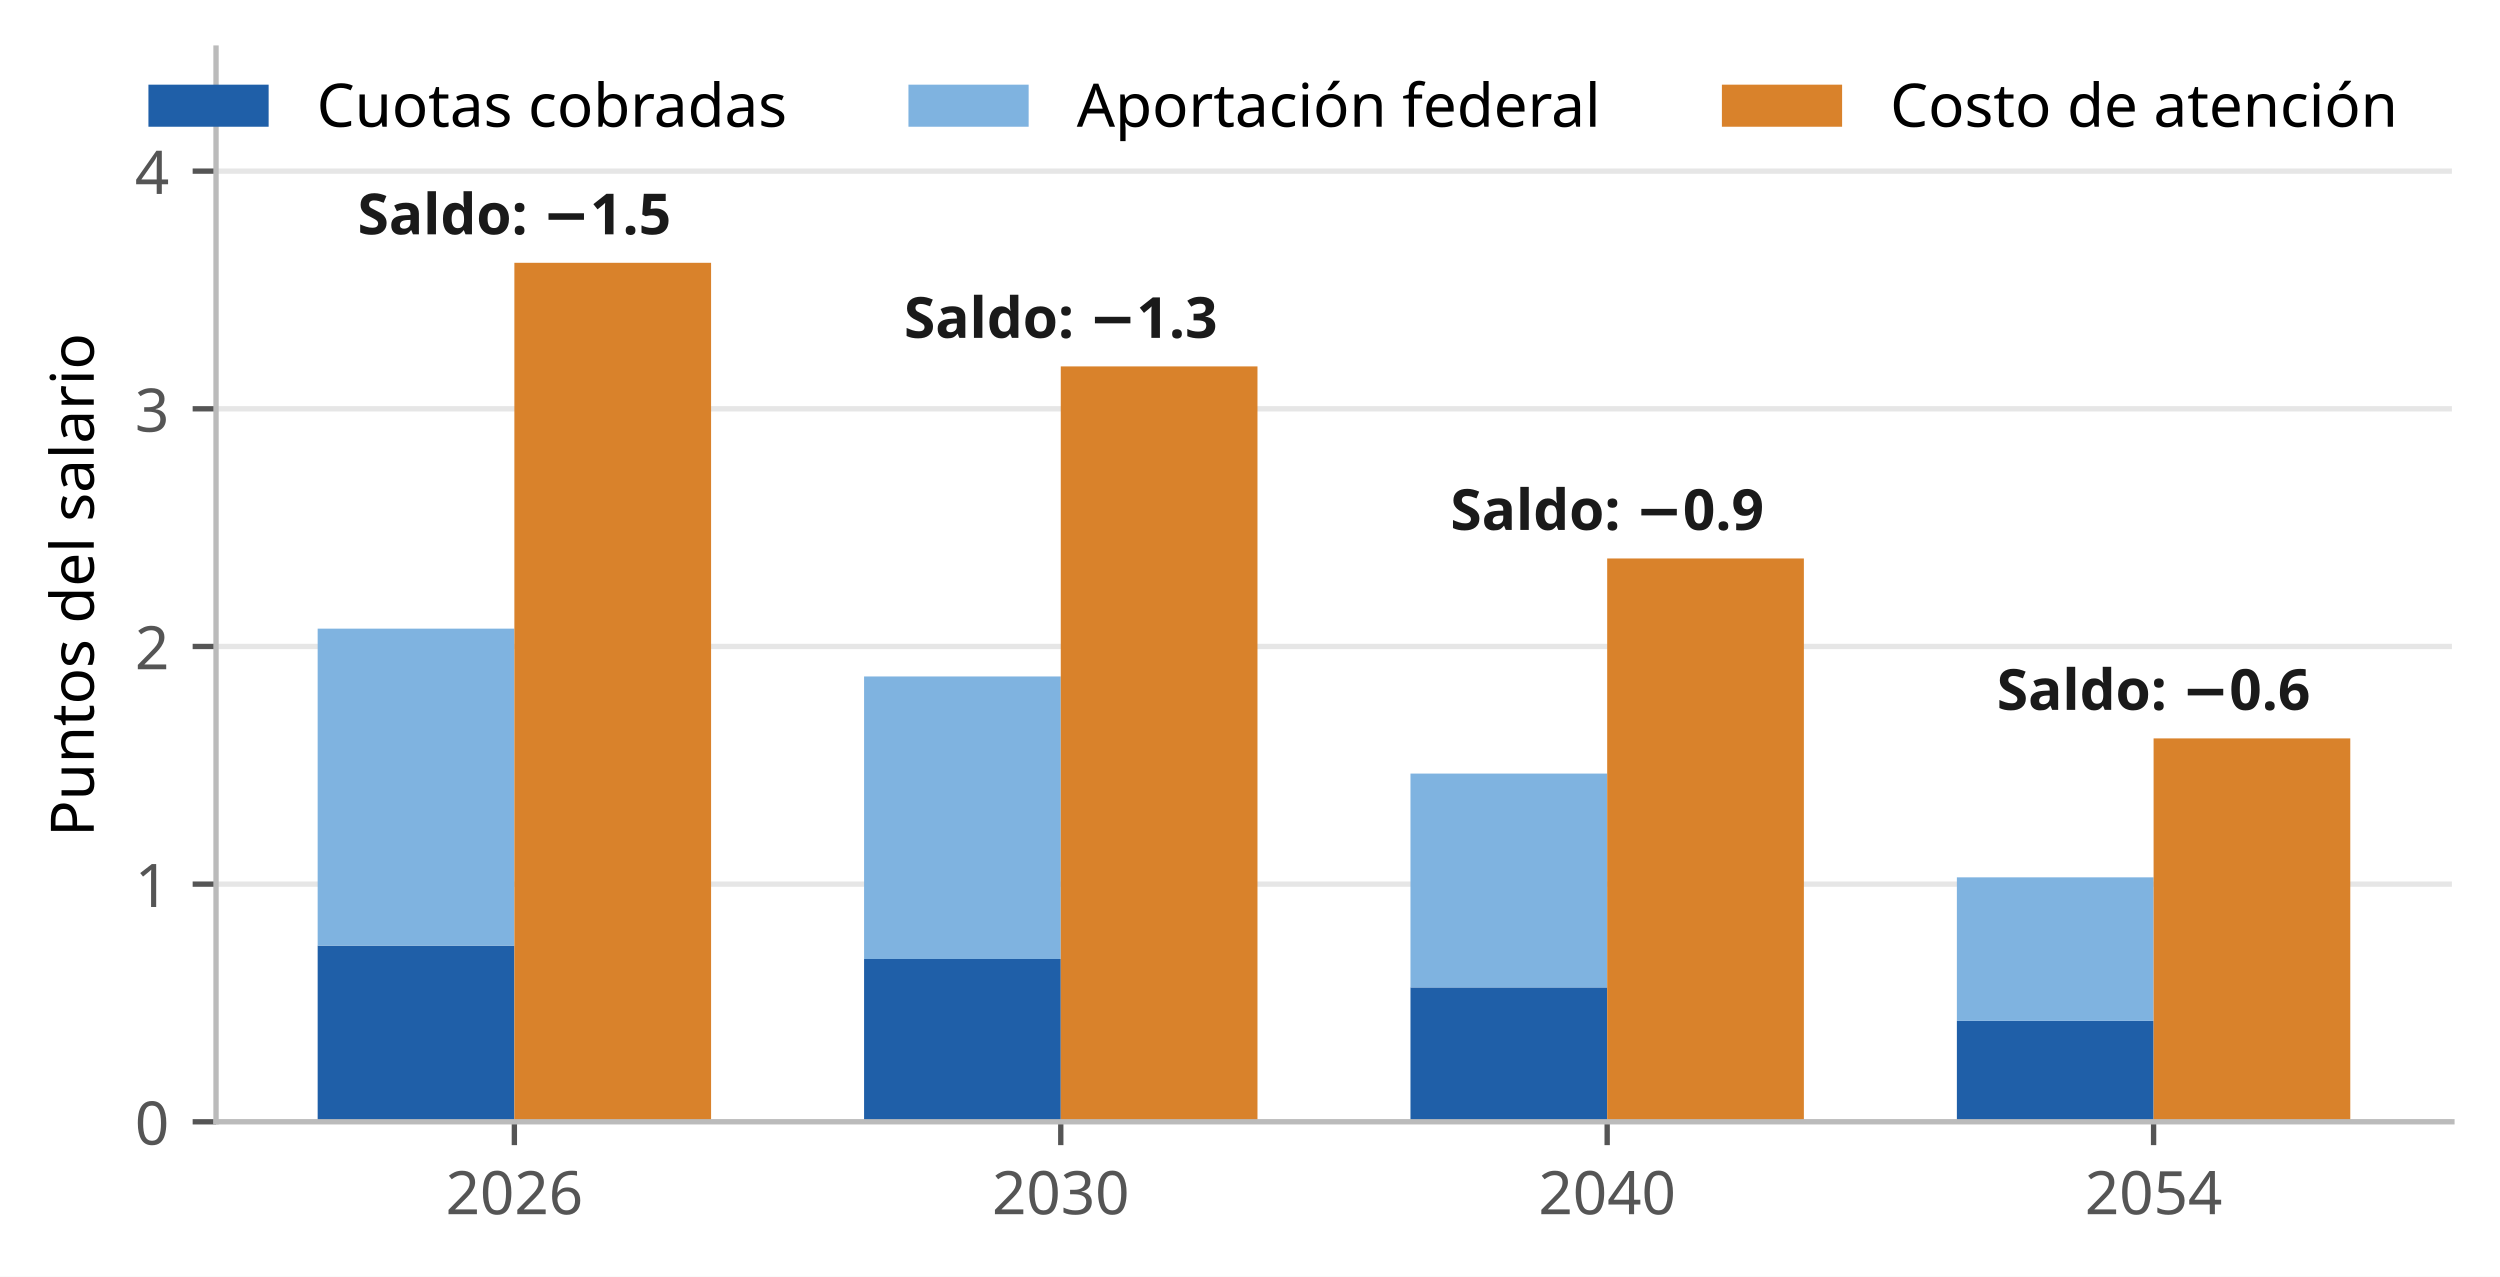
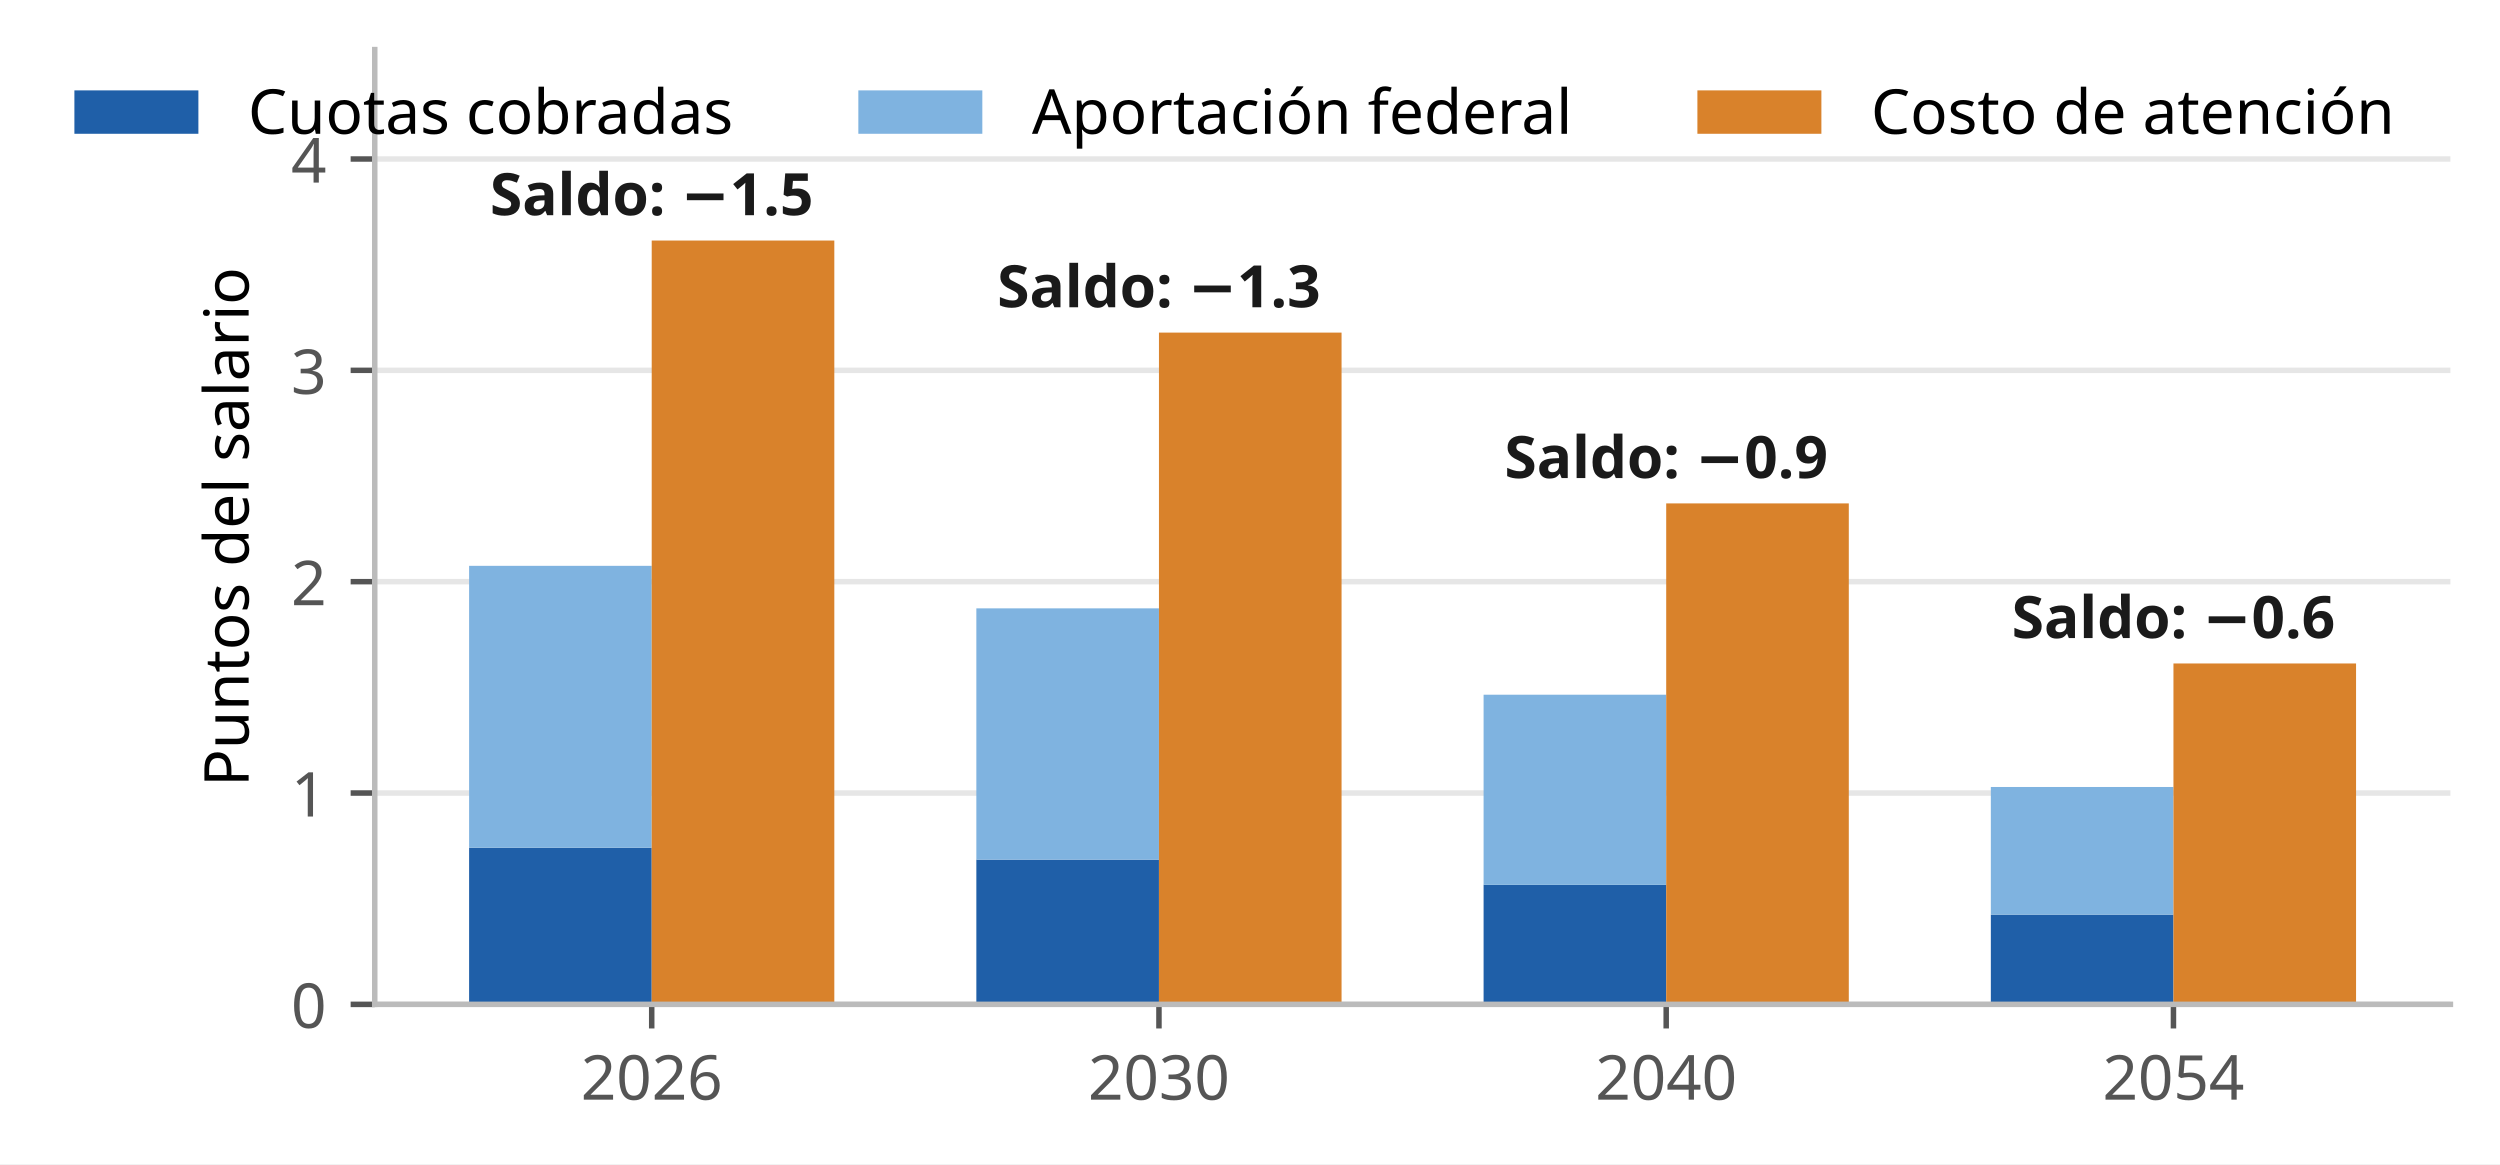
- <svg xmlns="http://www.w3.org/2000/svg" xmlns:xlink="http://www.w3.org/1999/xlink" width="374.348pt" height="191.176pt" viewBox="0 0 374.348 191.176" version="1.1">
+ <svg xmlns="http://www.w3.org/2000/svg" xmlns:xlink="http://www.w3.org/1999/xlink" width="362.922pt" height="169pt" viewBox="0 0 362.922 169" version="1.1">
  <defs>
    <style type="text/css">*{stroke-linejoin: round; stroke-linecap: butt}</style>
  </defs>
  <g id="figure_1">
    <g id="patch_1">
-       <path d="M 0 191.176  L 374.348 191.176  L 374.348 0  L 0 0  z " style="fill: #ffffff" />
+       <path d="M 0 169  L 362.922 169  L 362.922 0  L 0 0  z " style="fill: #ffffff" />
    </g>
    <g id="axes_1">
      <g id="patch_2">
-         <path d="M 32.348 167.976  L 367.148 167.976  L 367.148 7.2  L 32.348 7.2  z " style="fill: #ffffff" />
+         <path d="M 54.402 145.8  L 355.722 145.8  L 355.722 7.2  L 54.402 7.2  z " style="fill: #ffffff" />
      </g>
      <g id="matplotlib.axis_1">
        <g id="xtick_1">
          <g id="line2d_1">
            <defs>
-               <path id="m6173f96957" d="M 0 0  L 0 3.5  " style="stroke: #555555; stroke-width: 0.8" />
+               <path id="m4bcbce6b6c" d="M 0 0  L 0 3.5  " style="stroke: #555555; stroke-width: 0.8" />
            </defs>
            <g>
-               <use xlink:href="#m6173f96957" x="77.021" y="167.976" style="fill: #555555; stroke: #555555; stroke-width: 0.8" />
+               <use xlink:href="#m4bcbce6b6c" x="94.608" y="145.8" style="fill: #555555; stroke: #555555; stroke-width: 0.8" />
            </g>
          </g>
          <g id="text_1">
-             <text style="font-size: 9px; font-family: 'Noto Sans', 'DejaVu Sans'; text-anchor: middle; fill: #555555" x="77.021" y="181.816" transform="rotate(-0 77.02101 181.816)">2026</text>
+             <text style="font-size: 9px; font-family: 'Noto Sans', 'DejaVu Sans'; text-anchor: middle; fill: #555555" x="94.608" y="159.64" transform="rotate(-0 94.60764 159.64)">2026</text>
          </g>
        </g>
        <g id="xtick_2">
          <g id="line2d_2">
            <g>
-               <use xlink:href="#m6173f96957" x="158.839" y="167.976" style="fill: #555555; stroke: #555555; stroke-width: 0.8" />
+               <use xlink:href="#m4bcbce6b6c" x="168.244" y="145.8" style="fill: #555555; stroke: #555555; stroke-width: 0.8" />
            </g>
          </g>
          <g id="text_2">
-             <text style="font-size: 9px; font-family: 'Noto Sans', 'DejaVu Sans'; text-anchor: middle; fill: #555555" x="158.839" y="181.816" transform="rotate(-0 158.8392 181.816)">2030</text>
+             <text style="font-size: 9px; font-family: 'Noto Sans', 'DejaVu Sans'; text-anchor: middle; fill: #555555" x="168.244" y="159.64" transform="rotate(-0 168.244 159.64)">2030</text>
          </g>
        </g>
        <g id="xtick_3">
          <g id="line2d_3">
            <g>
-               <use xlink:href="#m6173f96957" x="240.657" y="167.976" style="fill: #555555; stroke: #555555; stroke-width: 0.8" />
+               <use xlink:href="#m4bcbce6b6c" x="241.88" y="145.8" style="fill: #555555; stroke: #555555; stroke-width: 0.8" />
            </g>
          </g>
          <g id="text_3">
-             <text style="font-size: 9px; font-family: 'Noto Sans', 'DejaVu Sans'; text-anchor: middle; fill: #555555" x="240.657" y="181.816" transform="rotate(-0 240.6574 181.816)">2040</text>
+             <text style="font-size: 9px; font-family: 'Noto Sans', 'DejaVu Sans'; text-anchor: middle; fill: #555555" x="241.88" y="159.64" transform="rotate(-0 241.8804 159.64)">2040</text>
          </g>
        </g>
        <g id="xtick_4">
          <g id="line2d_4">
            <g>
-               <use xlink:href="#m6173f96957" x="322.476" y="167.976" style="fill: #555555; stroke: #555555; stroke-width: 0.8" />
+               <use xlink:href="#m4bcbce6b6c" x="315.517" y="145.8" style="fill: #555555; stroke: #555555; stroke-width: 0.8" />
            </g>
          </g>
          <g id="text_4">
-             <text style="font-size: 9px; font-family: 'Noto Sans', 'DejaVu Sans'; text-anchor: middle; fill: #555555" x="322.476" y="181.816" transform="rotate(-0 322.4756 181.816)">2054</text>
+             <text style="font-size: 9px; font-family: 'Noto Sans', 'DejaVu Sans'; text-anchor: middle; fill: #555555" x="315.517" y="159.64" transform="rotate(-0 315.5167 159.64)">2054</text>
          </g>
        </g>
      </g>
      <g id="matplotlib.axis_2">
        <g id="ytick_1">
          <g id="line2d_5">
-             <path d="M 32.348 167.976  L 367.148 167.976  " clip-path="url(#p0ad601123d)" style="fill: none; stroke: #e6e6e6; stroke-width: 0.8; stroke-linecap: square" />
+             <path d="M 54.402 145.8  L 355.722 145.8  " clip-path="url(#p9be5533f47)" style="fill: none; stroke: #e6e6e6; stroke-width: 0.8; stroke-linecap: square" />
          </g>
          <g id="line2d_6">
            <defs>
-               <path id="me0f562322f" d="M 0 0  L -3.5 0  " style="stroke: #555555; stroke-width: 0.8" />
+               <path id="ma3f25f04eb" d="M 0 0  L -3.5 0  " style="stroke: #555555; stroke-width: 0.8" />
            </defs>
            <g>
-               <use xlink:href="#me0f562322f" x="32.348" y="167.976" style="fill: #555555; stroke: #555555; stroke-width: 0.8" />
+               <use xlink:href="#ma3f25f04eb" x="54.402" y="145.8" style="fill: #555555; stroke: #555555; stroke-width: 0.8" />
            </g>
          </g>
          <g id="text_5">
-             <text style="font-size: 9px; font-family: 'Noto Sans', 'DejaVu Sans'; text-anchor: end; fill: #555555" x="25.348" y="171.396" transform="rotate(-0 25.34828 171.396)">0</text>
+             <text style="font-size: 9px; font-family: 'Noto Sans', 'DejaVu Sans'; text-anchor: end; fill: #555555" x="47.402" y="149.22" transform="rotate(-0 47.40219 149.22)">0</text>
          </g>
        </g>
        <g id="ytick_2">
          <g id="line2d_7">
-             <path d="M 32.348 132.388  L 367.148 132.388  " clip-path="url(#p0ad601123d)" style="fill: none; stroke: #e6e6e6; stroke-width: 0.8; stroke-linecap: square" />
+             <path d="M 54.402 115.121  L 355.722 115.121  " clip-path="url(#p9be5533f47)" style="fill: none; stroke: #e6e6e6; stroke-width: 0.8; stroke-linecap: square" />
          </g>
          <g id="line2d_8">
            <g>
-               <use xlink:href="#me0f562322f" x="32.348" y="132.388" style="fill: #555555; stroke: #555555; stroke-width: 0.8" />
+               <use xlink:href="#ma3f25f04eb" x="54.402" y="115.121" style="fill: #555555; stroke: #555555; stroke-width: 0.8" />
            </g>
          </g>
          <g id="text_6">
-             <text style="font-size: 9px; font-family: 'Noto Sans', 'DejaVu Sans'; text-anchor: end; fill: #555555" x="25.348" y="135.808" transform="rotate(-0 25.34828 135.808)">1</text>
+             <text style="font-size: 9px; font-family: 'Noto Sans', 'DejaVu Sans'; text-anchor: end; fill: #555555" x="47.402" y="118.541" transform="rotate(-0 47.40219 118.5407)">1</text>
          </g>
        </g>
        <g id="ytick_3">
          <g id="line2d_9">
-             <path d="M 32.348 96.8  L 367.148 96.8  " clip-path="url(#p0ad601123d)" style="fill: none; stroke: #e6e6e6; stroke-width: 0.8; stroke-linecap: square" />
+             <path d="M 54.402 84.441  L 355.722 84.441  " clip-path="url(#p9be5533f47)" style="fill: none; stroke: #e6e6e6; stroke-width: 0.8; stroke-linecap: square" />
          </g>
          <g id="line2d_10">
            <g>
-               <use xlink:href="#me0f562322f" x="32.348" y="96.8" style="fill: #555555; stroke: #555555; stroke-width: 0.8" />
+               <use xlink:href="#ma3f25f04eb" x="54.402" y="84.441" style="fill: #555555; stroke: #555555; stroke-width: 0.8" />
            </g>
          </g>
          <g id="text_7">
-             <text style="font-size: 9px; font-family: 'Noto Sans', 'DejaVu Sans'; text-anchor: end; fill: #555555" x="25.348" y="100.22" transform="rotate(-0 25.34828 100.22)">2</text>
+             <text style="font-size: 9px; font-family: 'Noto Sans', 'DejaVu Sans'; text-anchor: end; fill: #555555" x="47.402" y="87.861" transform="rotate(-0 47.40219 87.86141)">2</text>
          </g>
        </g>
        <g id="ytick_4">
          <g id="line2d_11">
-             <path d="M 32.348 61.212  L 367.148 61.212  " clip-path="url(#p0ad601123d)" style="fill: none; stroke: #e6e6e6; stroke-width: 0.8; stroke-linecap: square" />
+             <path d="M 54.402 53.762  L 355.722 53.762  " clip-path="url(#p9be5533f47)" style="fill: none; stroke: #e6e6e6; stroke-width: 0.8; stroke-linecap: square" />
          </g>
          <g id="line2d_12">
            <g>
-               <use xlink:href="#me0f562322f" x="32.348" y="61.212" style="fill: #555555; stroke: #555555; stroke-width: 0.8" />
+               <use xlink:href="#ma3f25f04eb" x="54.402" y="53.762" style="fill: #555555; stroke: #555555; stroke-width: 0.8" />
            </g>
          </g>
          <g id="text_8">
-             <text style="font-size: 9px; font-family: 'Noto Sans', 'DejaVu Sans'; text-anchor: end; fill: #555555" x="25.348" y="64.632" transform="rotate(-0 25.34828 64.63205)">3</text>
+             <text style="font-size: 9px; font-family: 'Noto Sans', 'DejaVu Sans'; text-anchor: end; fill: #555555" x="47.402" y="57.182" transform="rotate(-0 47.40219 57.18211)">3</text>
          </g>
        </g>
        <g id="ytick_5">
          <g id="line2d_13">
-             <path d="M 32.348 25.624  L 367.148 25.624  " clip-path="url(#p0ad601123d)" style="fill: none; stroke: #e6e6e6; stroke-width: 0.8; stroke-linecap: square" />
+             <path d="M 54.402 23.083  L 355.722 23.083  " clip-path="url(#p9be5533f47)" style="fill: none; stroke: #e6e6e6; stroke-width: 0.8; stroke-linecap: square" />
          </g>
          <g id="line2d_14">
            <g>
-               <use xlink:href="#me0f562322f" x="32.348" y="25.624" style="fill: #555555; stroke: #555555; stroke-width: 0.8" />
+               <use xlink:href="#ma3f25f04eb" x="54.402" y="23.083" style="fill: #555555; stroke: #555555; stroke-width: 0.8" />
            </g>
          </g>
          <g id="text_9">
-             <text style="font-size: 9px; font-family: 'Noto Sans', 'DejaVu Sans'; text-anchor: end; fill: #555555" x="25.348" y="29.044" transform="rotate(-0 25.34828 29.04406)">4</text>
+             <text style="font-size: 9px; font-family: 'Noto Sans', 'DejaVu Sans'; text-anchor: end; fill: #555555" x="47.402" y="26.503" transform="rotate(-0 47.40219 26.50281)">4</text>
          </g>
        </g>
        <g id="text_10">
-           <text style="font-size: 9px; font-family: 'Noto Sans', 'DejaVu Sans'; text-anchor: middle" x="14.04" y="87.588" transform="rotate(-90 14.04 87.588)">Puntos del salario</text>
+           <text style="font-size: 9px; font-family: 'Noto Sans', 'DejaVu Sans'; text-anchor: middle" x="36.094" y="76.5" transform="rotate(-90 36.09391 76.5)">Puntos del salario</text>
        </g>
      </g>
      <g id="patch_3">
-         <path d="M 47.566 167.976  L 77.021 167.976  L 77.021 141.59  L 47.566 141.59  z " clip-path="url(#p0ad601123d)" style="fill: #1f5fa8" />
+         <path d="M 68.099 145.8  L 94.608 145.8  L 94.608 123.054  L 68.099 123.054  z " clip-path="url(#p9be5533f47)" style="fill: #1f5fa8" />
      </g>
      <g id="patch_4">
-         <path d="M 129.385 167.976  L 158.839 167.976  L 158.839 143.599  L 129.385 143.599  z " clip-path="url(#p0ad601123d)" style="fill: #1f5fa8" />
+         <path d="M 141.735 145.8  L 168.244 145.8  L 168.244 124.785  L 141.735 124.785  z " clip-path="url(#p9be5533f47)" style="fill: #1f5fa8" />
      </g>
      <g id="patch_5">
-         <path d="M 211.203 167.976  L 240.657 167.976  L 240.657 147.851  L 211.203 147.851  z " clip-path="url(#p0ad601123d)" style="fill: #1f5fa8" />
+         <path d="M 215.371 145.8  L 241.88 145.8  L 241.88 128.45  L 215.371 128.45  z " clip-path="url(#p9be5533f47)" style="fill: #1f5fa8" />
      </g>
      <g id="patch_6">
-         <path d="M 293.021 167.976  L 322.476 167.976  L 322.476 152.865  L 293.021 152.865  z " clip-path="url(#p0ad601123d)" style="fill: #1f5fa8" />
+         <path d="M 289.008 145.8  L 315.517 145.8  L 315.517 132.773  L 289.008 132.773  z " clip-path="url(#p9be5533f47)" style="fill: #1f5fa8" />
      </g>
      <g id="patch_7">
-         <path d="M 47.566 141.59  L 77.021 141.59  L 77.021 94.132  L 47.566 94.132  z " clip-path="url(#p0ad601123d)" style="fill: #7fb3e0" />
+         <path d="M 68.099 123.054  L 94.608 123.054  L 94.608 82.142  L 68.099 82.142  z " clip-path="url(#p9be5533f47)" style="fill: #7fb3e0" />
      </g>
      <g id="patch_8">
-         <path d="M 129.385 143.599  L 158.839 143.599  L 158.839 101.293  L 129.385 101.293  z " clip-path="url(#p0ad601123d)" style="fill: #7fb3e0" />
+         <path d="M 141.735 124.785  L 168.244 124.785  L 168.244 88.314  L 141.735 88.314  z " clip-path="url(#p9be5533f47)" style="fill: #7fb3e0" />
      </g>
      <g id="patch_9">
-         <path d="M 211.203 147.851  L 240.657 147.851  L 240.657 115.835  L 211.203 115.835  z " clip-path="url(#p0ad601123d)" style="fill: #7fb3e0" />
+         <path d="M 215.371 128.45  L 241.88 128.45  L 241.88 100.851  L 215.371 100.851  z " clip-path="url(#p9be5533f47)" style="fill: #7fb3e0" />
      </g>
      <g id="patch_10">
-         <path d="M 293.021 152.865  L 322.476 152.865  L 322.476 131.373  L 293.021 131.373  z " clip-path="url(#p0ad601123d)" style="fill: #7fb3e0" />
+         <path d="M 289.008 132.773  L 315.517 132.773  L 315.517 114.246  L 289.008 114.246  z " clip-path="url(#p9be5533f47)" style="fill: #7fb3e0" />
      </g>
      <g id="patch_11">
-         <path d="M 77.021 167.976  L 106.476 167.976  L 106.476 39.355  L 77.021 39.355  z " clip-path="url(#p0ad601123d)" style="fill: #d9822b" />
+         <path d="M 94.608 145.8  L 121.117 145.8  L 121.117 34.92  L 94.608 34.92  z " clip-path="url(#p9be5533f47)" style="fill: #d9822b" />
      </g>
      <g id="patch_12">
-         <path d="M 158.839 167.976  L 188.294 167.976  L 188.294 54.862  L 158.839 54.862  z " clip-path="url(#p0ad601123d)" style="fill: #d9822b" />
+         <path d="M 168.244 145.8  L 194.753 145.8  L 194.753 48.288  L 168.244 48.288  z " clip-path="url(#p9be5533f47)" style="fill: #d9822b" />
      </g>
      <g id="patch_13">
-         <path d="M 240.657 167.976  L 270.112 167.976  L 270.112 83.622  L 240.657 83.622  z " clip-path="url(#p0ad601123d)" style="fill: #d9822b" />
+         <path d="M 241.88 145.8  L 268.389 145.8  L 268.389 73.081  L 241.88 73.081  z " clip-path="url(#p9be5533f47)" style="fill: #d9822b" />
      </g>
      <g id="patch_14">
-         <path d="M 322.476 167.976  L 351.93 167.976  L 351.93 110.567  L 322.476 110.567  z " clip-path="url(#p0ad601123d)" style="fill: #d9822b" />
+         <path d="M 315.517 145.8  L 342.026 145.8  L 342.026 96.31  L 315.517 96.31  z " clip-path="url(#p9be5533f47)" style="fill: #d9822b" />
      </g>
      <g id="patch_15">
-         <path d="M 32.348 167.976  L 32.348 7.2  " style="fill: none; stroke: #bbbbbb; stroke-width: 0.8; stroke-linejoin: miter; stroke-linecap: square" />
+         <path d="M 54.402 145.8  L 54.402 7.2  " style="fill: none; stroke: #bbbbbb; stroke-width: 0.8; stroke-linejoin: miter; stroke-linecap: square" />
      </g>
      <g id="patch_16">
-         <path d="M 32.348 167.976  L 367.148 167.976  " style="fill: none; stroke: #bbbbbb; stroke-width: 0.8; stroke-linejoin: miter; stroke-linecap: square" />
+         <path d="M 54.402 145.8  L 355.722 145.8  " style="fill: none; stroke: #bbbbbb; stroke-width: 0.8; stroke-linejoin: miter; stroke-linecap: square" />
      </g>
      <g id="text_11">
-         <text style="font-weight: 700; font-size: 8.5px; font-family: 'Noto Sans', 'DejaVu Sans'; text-anchor: middle; fill: #1a1a1a" x="77.021" y="35.085" transform="rotate(-0 77.02101 35.08464)">Saldo: −1.5</text>
+         <text style="font-weight: 700; font-size: 8.5px; font-family: 'Noto Sans', 'DejaVu Sans'; text-anchor: middle; fill: #1a1a1a" x="94.608" y="31.238" transform="rotate(-0 94.60764 31.23848)">Saldo: −1.5</text>
      </g>
      <g id="text_12">
-         <text style="font-weight: 700; font-size: 8.5px; font-family: 'Noto Sans', 'DejaVu Sans'; text-anchor: middle; fill: #1a1a1a" x="158.839" y="50.591" transform="rotate(-0 158.8392 50.591)">Saldo: −1.3</text>
+         <text style="font-weight: 700; font-size: 8.5px; font-family: 'Noto Sans', 'DejaVu Sans'; text-anchor: middle; fill: #1a1a1a" x="168.244" y="44.606" transform="rotate(-0 168.244 44.60604)">Saldo: −1.3</text>
      </g>
      <g id="text_13">
-         <text style="font-weight: 700; font-size: 8.5px; font-family: 'Noto Sans', 'DejaVu Sans'; text-anchor: middle; fill: #1a1a1a" x="240.657" y="79.352" transform="rotate(-0 240.6574 79.35172)">Saldo: −0.9</text>
+         <text style="font-weight: 700; font-size: 8.5px; font-family: 'Noto Sans', 'DejaVu Sans'; text-anchor: middle; fill: #1a1a1a" x="241.88" y="69.4" transform="rotate(-0 241.8804 69.39976)">Saldo: −0.9</text>
      </g>
      <g id="text_14">
-         <text style="font-weight: 700; font-size: 8.5px; font-family: 'Noto Sans', 'DejaVu Sans'; text-anchor: middle; fill: #1a1a1a" x="322.476" y="106.297" transform="rotate(-0 322.4756 106.2965)">Saldo: −0.6</text>
+         <text style="font-weight: 700; font-size: 8.5px; font-family: 'Noto Sans', 'DejaVu Sans'; text-anchor: middle; fill: #1a1a1a" x="315.517" y="92.628" transform="rotate(-0 315.5167 92.62803)">Saldo: −0.6</text>
      </g>
      <g id="legend_1">
        <g id="patch_17">
-           <path d="M 22.226 18.978  L 40.226 18.978  L 40.226 12.678  L 22.226 12.678  z " style="fill: #1f5fa8" />
+           <path d="M 10.8 19.421  L 28.8 19.421  L 28.8 13.121  L 10.8 13.121  z " style="fill: #1f5fa8" />
        </g>
        <g id="text_15">
-           <text style="font-size: 9px; font-family: 'Noto Sans', 'DejaVu Sans'; text-anchor: start" x="47.426" y="18.978" transform="rotate(-0 47.42609 18.97792)">Cuotas cobradas</text>
+           <text style="font-size: 9px; font-family: 'Noto Sans', 'DejaVu Sans'; text-anchor: start" x="36" y="19.421" transform="rotate(-0 36 19.42144)">Cuotas cobradas</text>
        </g>
        <g id="patch_18">
-           <path d="M 136.03 18.978  L 154.03 18.978  L 154.03 12.678  L 136.03 12.678  z " style="fill: #7fb3e0" />
+           <path d="M 124.604 19.421  L 142.604 19.421  L 142.604 13.121  L 124.604 13.121  z " style="fill: #7fb3e0" />
        </g>
        <g id="text_16">
-           <text style="font-size: 9px; font-family: 'Noto Sans', 'DejaVu Sans'; text-anchor: start" x="161.23" y="18.978" transform="rotate(-0 161.2297 18.97792)">Aportación federal</text>
+           <text style="font-size: 9px; font-family: 'Noto Sans', 'DejaVu Sans'; text-anchor: start" x="149.804" y="19.421" transform="rotate(-0 149.8036 19.42144)">Aportación federal</text>
        </g>
        <g id="patch_19">
-           <path d="M 257.835 18.978  L 275.835 18.978  L 275.835 12.678  L 257.835 12.678  z " style="fill: #d9822b" />
+           <path d="M 246.409 19.421  L 264.409 19.421  L 264.409 13.121  L 246.409 13.121  z " style="fill: #d9822b" />
        </g>
        <g id="text_17">
-           <text style="font-size: 9px; font-family: 'Noto Sans', 'DejaVu Sans'; text-anchor: start" x="283.035" y="18.978" transform="rotate(-0 283.0348 18.97792)">Costo de atención</text>
+           <text style="font-size: 9px; font-family: 'Noto Sans', 'DejaVu Sans'; text-anchor: start" x="271.609" y="19.421" transform="rotate(-0 271.6087 19.42144)">Costo de atención</text>
        </g>
      </g>
    </g>
  </g>
  <defs>
-     <clipPath id="p0ad601123d">
-       <rect x="32.348" y="7.2" width="334.8" height="160.776" />
+     <clipPath id="p9be5533f47">
+       <rect x="54.402" y="7.2" width="301.32" height="138.6" />
    </clipPath>
  </defs>
</svg>
